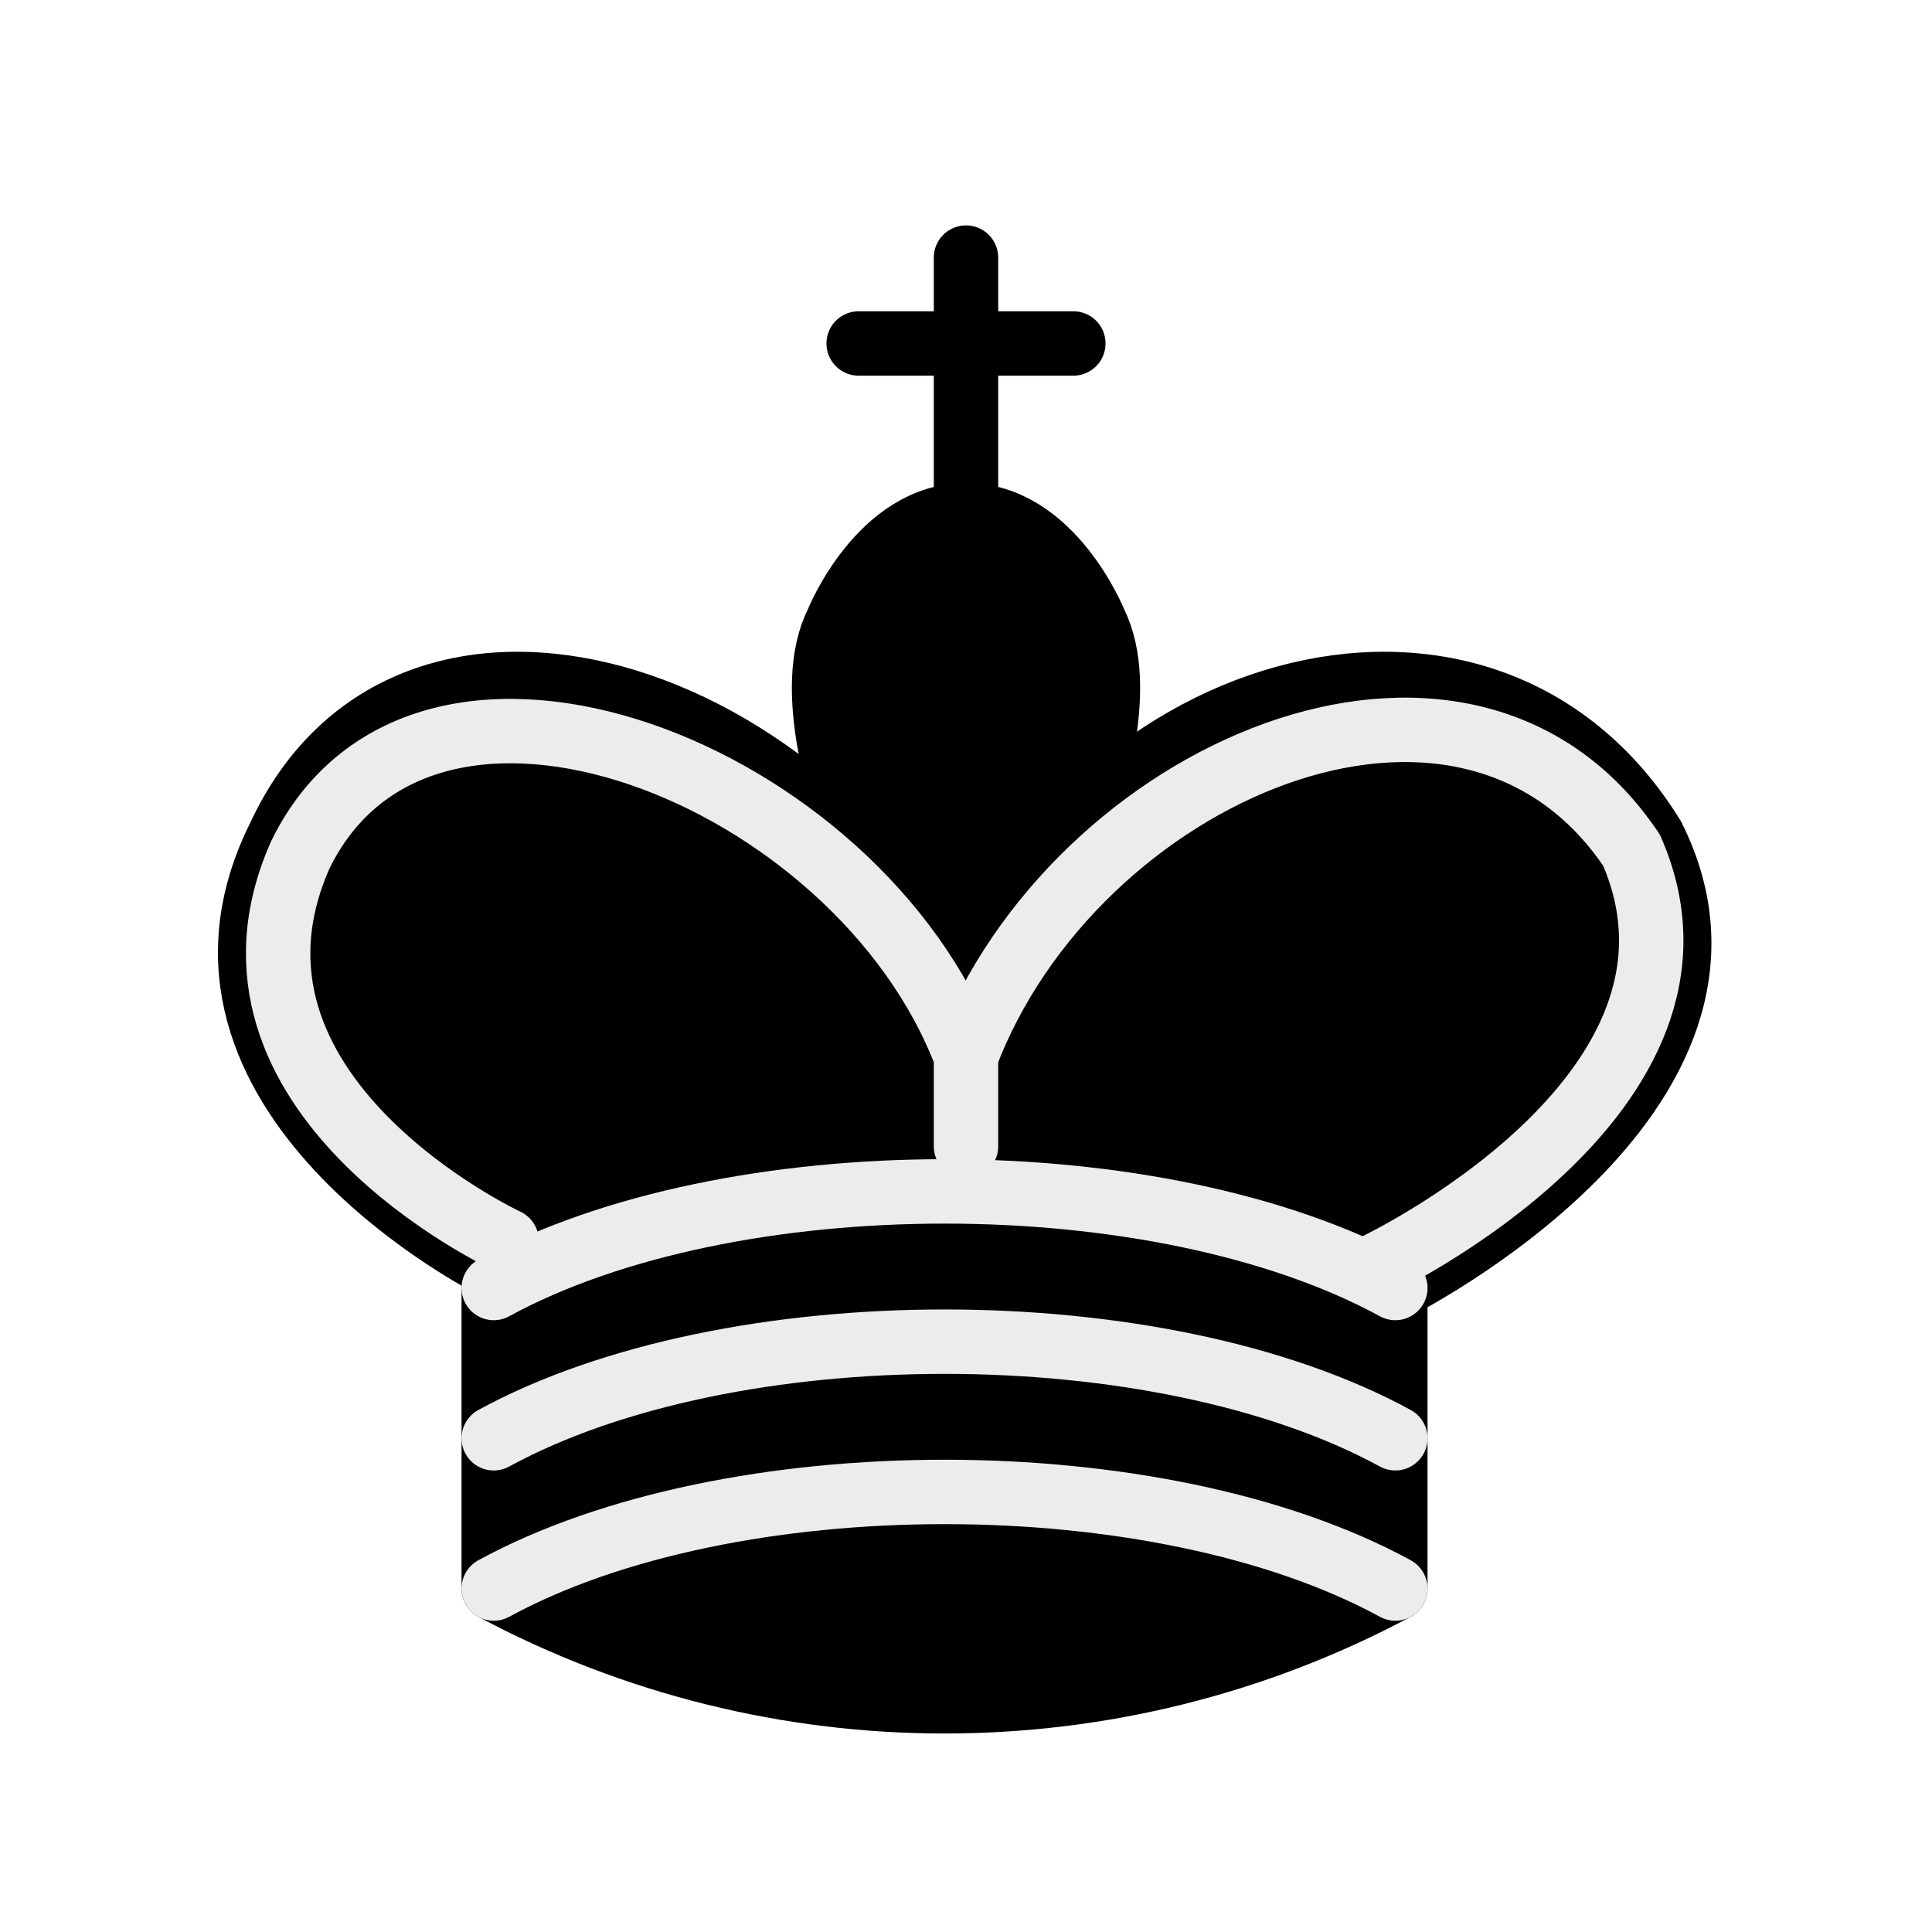
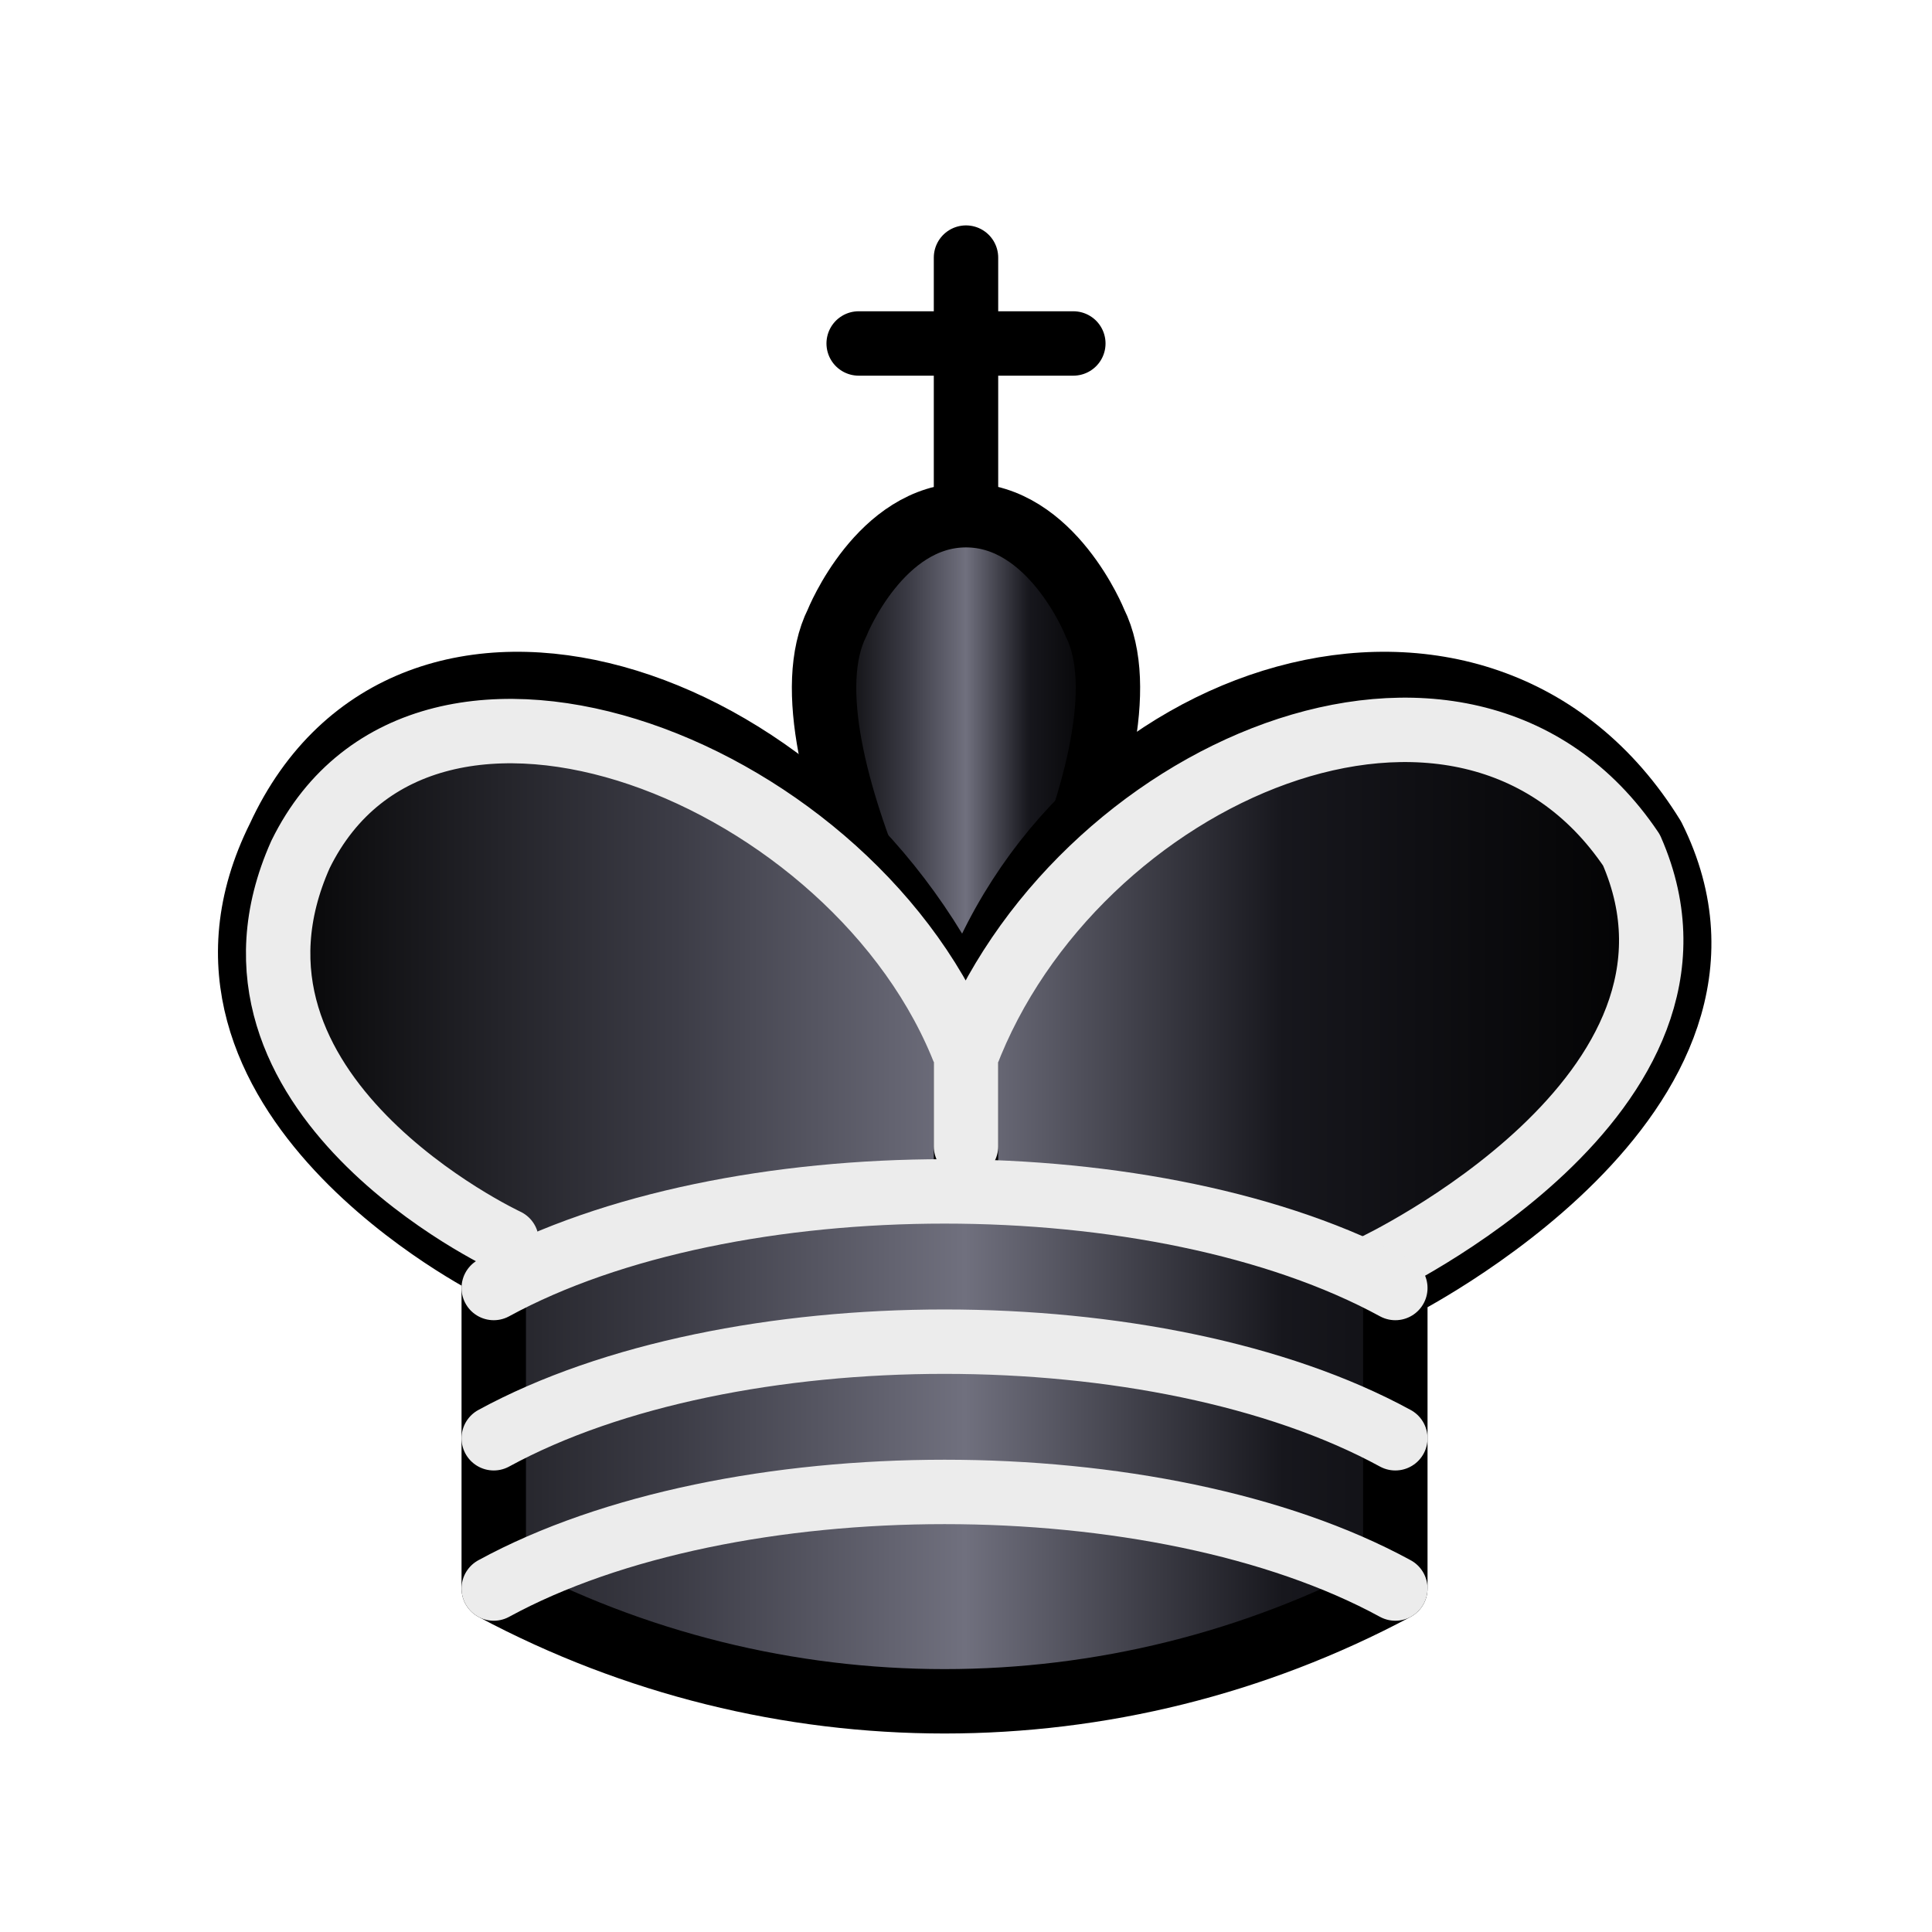
<svg xmlns="http://www.w3.org/2000/svg" viewBox="0 0 45 45">
+   <defs>
+     <linearGradient id="gb" x1="0" y1="0" x2="1" y2="0">
+       <stop offset="0" stop-color="#000000" />
+       <stop offset=".3" stop-color="#3c3c46" />
+       <stop offset=".5" stop-color="#70707e" />
+       <stop offset=".72" stop-color="#17171d" />
+       <stop offset="1" stop-color="#000000" />
+     </linearGradient>
+   </defs>
  <g fill="none" fill-rule="evenodd" stroke="#000" stroke-linecap="round" stroke-linejoin="round" stroke-width="1.5">
    <path stroke-linejoin="miter" d="M22.5 11.6V6" />
-     <path fill="#000" stroke-linecap="butt" stroke-linejoin="miter" d="M22.5 25s4.5-7.5 3-10.5c0 0-1-2.5-3-2.5s-3 2.5-3 2.5c-1.5 3 3 10.5 3 10.5" />
-     <path fill="#000" d="M11.5 37a22.3 22.3 0 0 0 21 0v-7s9-4.5 6-10.5c-4-6.5-13.5-3.5-16 4V27v-3.5c-3.5-7.5-13-10.5-16-4-3 6 5 10 5 10z" />
+     <path fill="url(#gb)" stroke-linecap="butt" stroke-linejoin="miter" d="M22.5 25s4.5-7.5 3-10.5c0 0-1-2.5-3-2.5s-3 2.5-3 2.5c-1.5 3 3 10.5 3 10.5" />
+     <path fill="url(#gb)" d="M11.5 37a22.3 22.3 0 0 0 21 0v-7s9-4.5 6-10.5c-4-6.5-13.5-3.5-16 4V27v-3.5c-3.5-7.5-13-10.5-16-4-3 6 5 10 5 10z" />
    <path stroke-linejoin="miter" d="M20 8h5" />
    <path stroke="#ececec" d="M32 29.5s8.5-4 6-9.7C34.1 14 25 18 22.5 24.6v2.1-2.1C20 18 9.9 14 7 19.9c-2.5 5.6 4.8 9 4.8 9" />
    <path stroke="#ececec" d="M11.5 30c5.5-3 15.5-3 21 0m-21 3.5c5.5-3 15.5-3 21 0m-21 3.5c5.5-3 15.5-3 21 0" />
  </g>
</svg>
